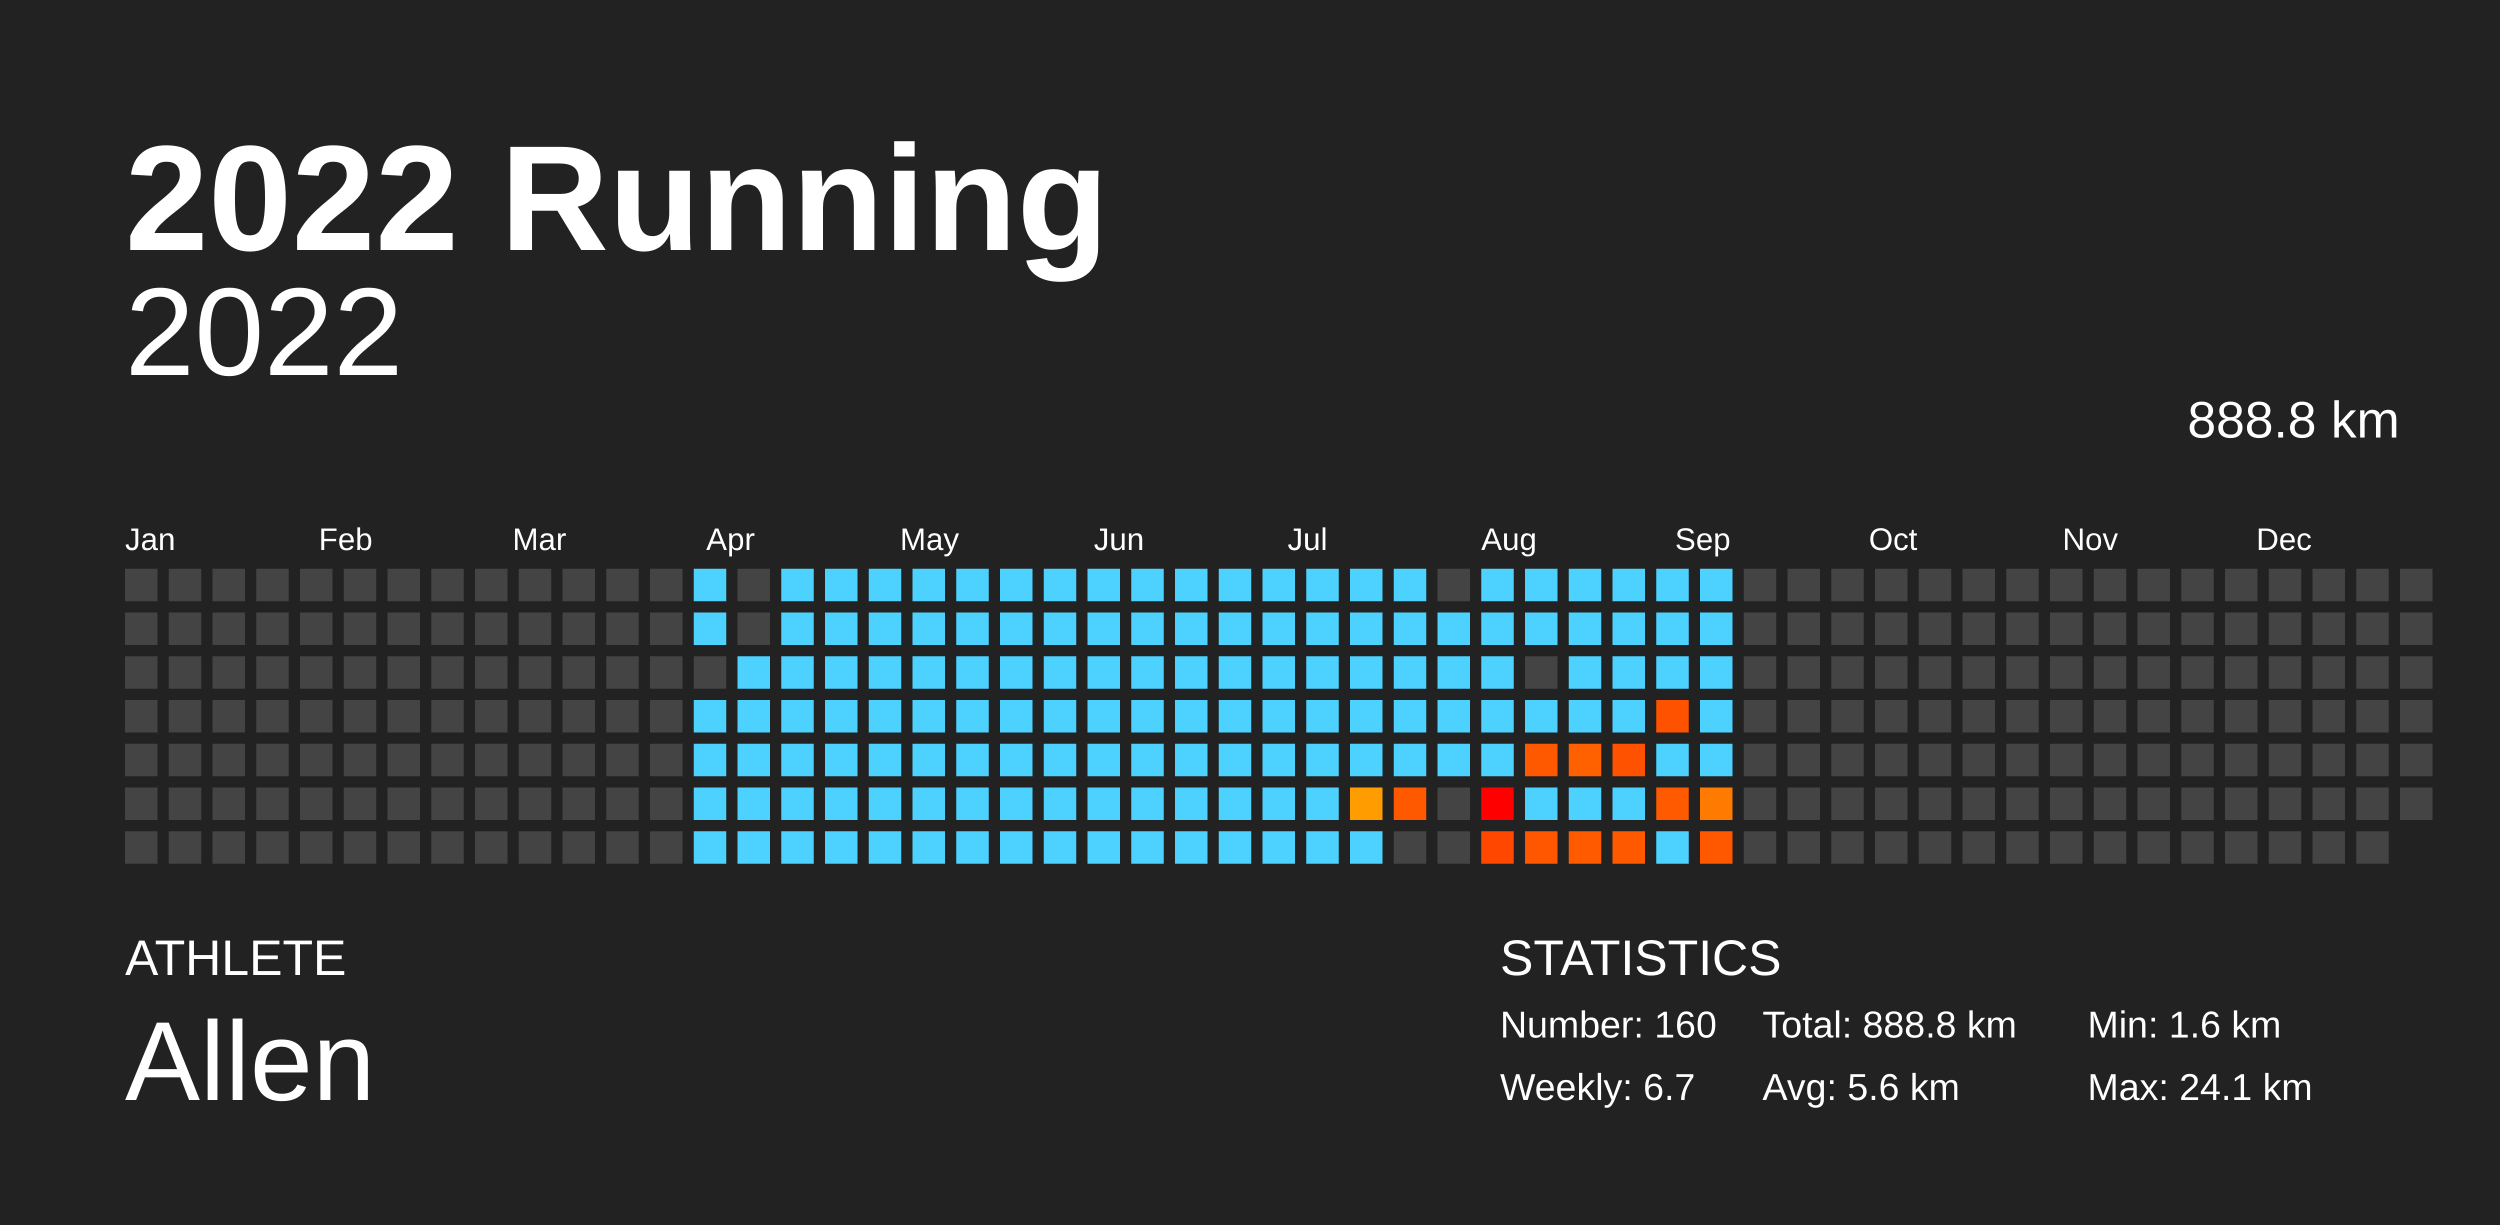
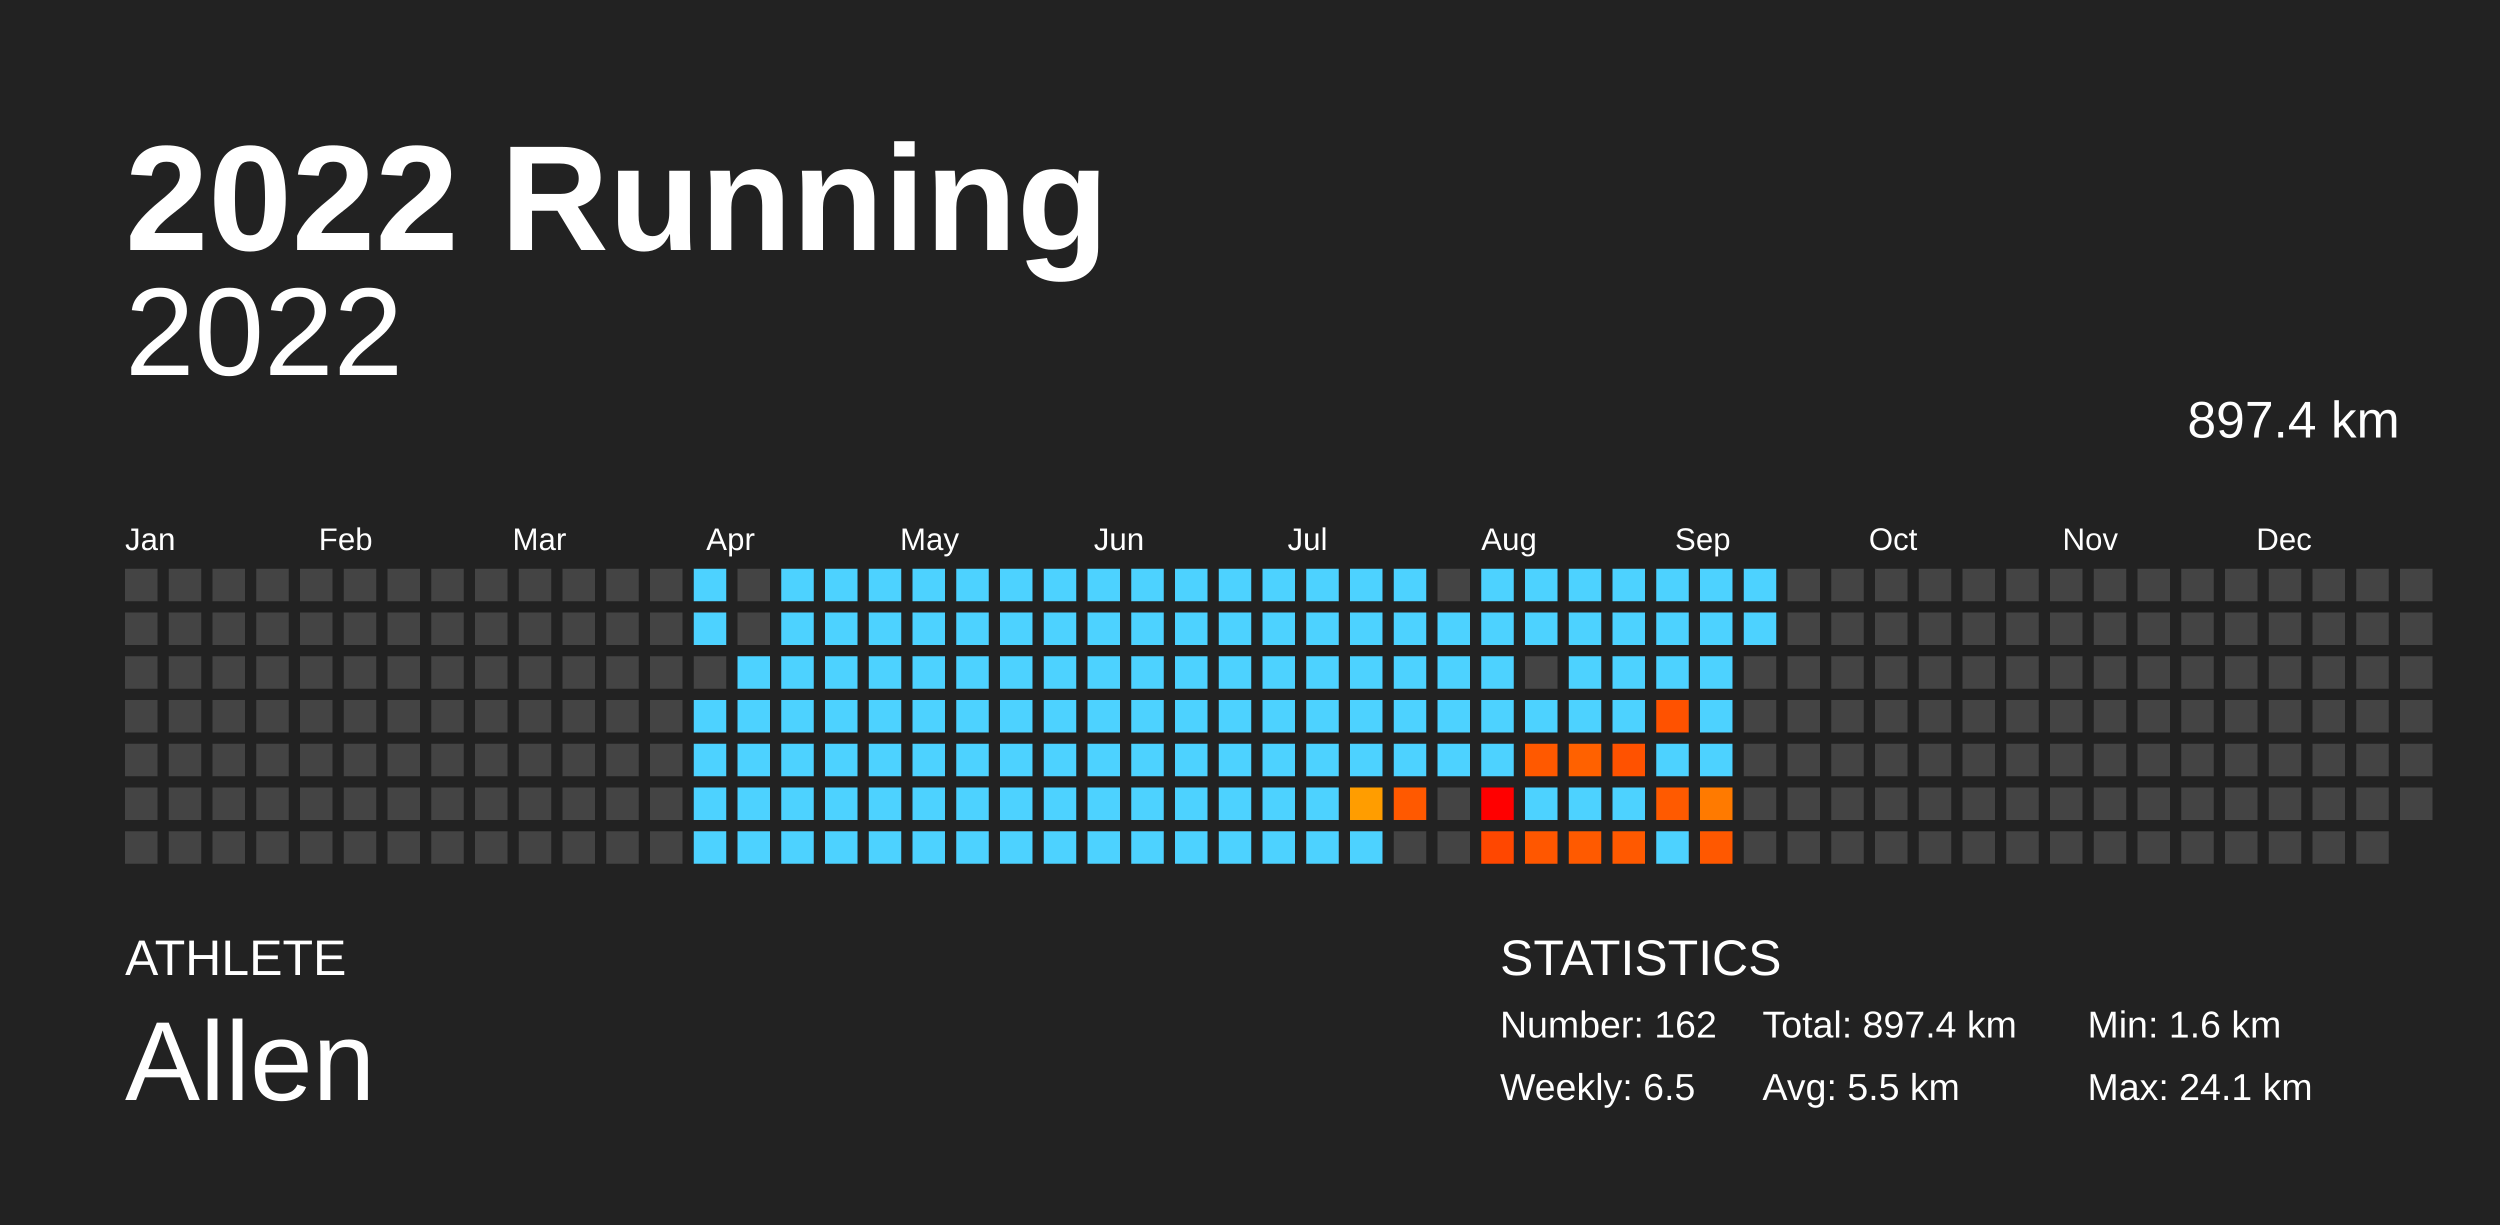
<svg xmlns="http://www.w3.org/2000/svg" baseProfile="full" height="98mm" version="1.1" viewBox="0,0,200,98" width="200mm">
  <defs />
  <rect fill="#222222" height="98" width="200" x="0" y="0" />
  <text fill="#FFFFFF" style="font-size:12px; font-family:Arial; font-weight:bold;" x="10" y="20">2022 Running</text>
  <text fill="#FFFFFF" style="font-size:4px; font-family:Arial" x="10" y="78">ATHLETE</text>
  <text fill="#FFFFFF" style="font-size:9px; font-family:Arial" x="10" y="88">Allen</text>
  <text fill="#FFFFFF" style="font-size:4px; font-family:Arial" x="120" y="78">STATISTICS</text>
-   <text fill="#FFFFFF" style="font-size:3px; font-family:Arial" x="120" y="83">Number: 160</text>
-   <text fill="#FFFFFF" style="font-size:3px; font-family:Arial" x="120" y="88">Weekly: 6.7</text>
-   <text fill="#FFFFFF" style="font-size:3px; font-family:Arial" x="141" y="83">Total: 888.8 km</text>
-   <text fill="#FFFFFF" style="font-size:3px; font-family:Arial" x="141" y="88">Avg: 5.6 km</text>
+   <text fill="#FFFFFF" style="font-size:3px; font-family:Arial" x="120" y="83">Number: 162</text>
+   <text fill="#FFFFFF" style="font-size:3px; font-family:Arial" x="120" y="88">Weekly: 6.5</text>
+   <text fill="#FFFFFF" style="font-size:3px; font-family:Arial" x="141" y="83">Total: 897.4 km</text>
+   <text fill="#FFFFFF" style="font-size:3px; font-family:Arial" x="141" y="88">Avg: 5.5 km</text>
  <text fill="#FFFFFF" style="font-size:3px; font-family:Arial" x="167" y="83">Min: 1.6 km</text>
  <text fill="#FFFFFF" style="font-size:3px; font-family:Arial" x="167" y="88">Max: 24.1 km</text>
  <text alignment-baseline="hanging" fill="#FFFFFF" style="font-size:10.0px; font-family:Arial;" x="10" y="30">2022</text>
-   <text alignment-baseline="hanging" fill="#FFFFFF" style="font-size:4.125px; font-family:Arial;" x="175" y="35">888.8 km</text>
+   <text alignment-baseline="hanging" fill="#FFFFFF" style="font-size:4.125px; font-family:Arial;" x="175" y="35">897.4 km</text>
  <text fill="#FFFFFF" style="font-size:2.5px; font-family:Arial" x="10.0" y="44">Jan</text>
  <text fill="#FFFFFF" style="font-size:2.5px; font-family:Arial" x="25.5" y="44">Feb</text>
  <text fill="#FFFFFF" style="font-size:2.5px; font-family:Arial" x="41.0" y="44">Mar</text>
  <text fill="#FFFFFF" style="font-size:2.5px; font-family:Arial" x="56.5" y="44">Apr</text>
  <text fill="#FFFFFF" style="font-size:2.5px; font-family:Arial" x="72.0" y="44">May</text>
  <text fill="#FFFFFF" style="font-size:2.5px; font-family:Arial" x="87.5" y="44">Jun</text>
  <text fill="#FFFFFF" style="font-size:2.5px; font-family:Arial" x="103.0" y="44">Jul</text>
  <text fill="#FFFFFF" style="font-size:2.5px; font-family:Arial" x="118.5" y="44">Aug</text>
  <text fill="#FFFFFF" style="font-size:2.5px; font-family:Arial" x="134.0" y="44">Sep</text>
  <text fill="#FFFFFF" style="font-size:2.5px; font-family:Arial" x="149.5" y="44">Oct</text>
  <text fill="#FFFFFF" style="font-size:2.5px; font-family:Arial" x="165.0" y="44">Nov</text>
  <text fill="#FFFFFF" style="font-size:2.5px; font-family:Arial" x="180.5" y="44">Dec</text>
  <rect fill="#444444" height="2.6" width="2.6" x="10.0" y="45.5" />
  <rect fill="#444444" height="2.6" width="2.6" x="10.0" y="49.0" />
  <rect fill="#444444" height="2.6" width="2.6" x="10.0" y="52.5" />
  <rect fill="#444444" height="2.6" width="2.6" x="10.0" y="56.0" />
  <rect fill="#444444" height="2.6" width="2.6" x="10.0" y="59.5" />
  <rect fill="#444444" height="2.6" width="2.6" x="10.0" y="63.0" />
  <rect fill="#444444" height="2.6" width="2.6" x="10.0" y="66.5" />
  <rect fill="#444444" height="2.6" width="2.6" x="13.5" y="45.5" />
  <rect fill="#444444" height="2.6" width="2.6" x="13.5" y="49.0" />
  <rect fill="#444444" height="2.6" width="2.6" x="13.5" y="52.5" />
  <rect fill="#444444" height="2.6" width="2.6" x="13.5" y="56.0" />
  <rect fill="#444444" height="2.6" width="2.6" x="13.5" y="59.5" />
  <rect fill="#444444" height="2.6" width="2.6" x="13.5" y="63.0" />
  <rect fill="#444444" height="2.6" width="2.6" x="13.5" y="66.5" />
  <rect fill="#444444" height="2.6" width="2.6" x="17.0" y="45.5" />
  <rect fill="#444444" height="2.6" width="2.6" x="17.0" y="49.0" />
  <rect fill="#444444" height="2.6" width="2.6" x="17.0" y="52.5" />
  <rect fill="#444444" height="2.6" width="2.6" x="17.0" y="56.0" />
  <rect fill="#444444" height="2.6" width="2.6" x="17.0" y="59.5" />
  <rect fill="#444444" height="2.6" width="2.6" x="17.0" y="63.0" />
  <rect fill="#444444" height="2.6" width="2.6" x="17.0" y="66.5" />
  <rect fill="#444444" height="2.6" width="2.6" x="20.5" y="45.5" />
  <rect fill="#444444" height="2.6" width="2.6" x="20.5" y="49.0" />
  <rect fill="#444444" height="2.6" width="2.6" x="20.5" y="52.5" />
  <rect fill="#444444" height="2.6" width="2.6" x="20.5" y="56.0" />
  <rect fill="#444444" height="2.6" width="2.6" x="20.5" y="59.5" />
  <rect fill="#444444" height="2.6" width="2.6" x="20.5" y="63.0" />
  <rect fill="#444444" height="2.6" width="2.6" x="20.5" y="66.5" />
  <rect fill="#444444" height="2.6" width="2.6" x="24.0" y="45.5" />
  <rect fill="#444444" height="2.6" width="2.6" x="24.0" y="49.0" />
  <rect fill="#444444" height="2.6" width="2.6" x="24.0" y="52.5" />
  <rect fill="#444444" height="2.6" width="2.6" x="24.0" y="56.0" />
  <rect fill="#444444" height="2.6" width="2.6" x="24.0" y="59.5" />
  <rect fill="#444444" height="2.6" width="2.6" x="24.0" y="63.0" />
  <rect fill="#444444" height="2.6" width="2.6" x="24.0" y="66.5" />
  <rect fill="#444444" height="2.6" width="2.6" x="27.5" y="45.5" />
  <rect fill="#444444" height="2.6" width="2.6" x="27.5" y="49.0" />
  <rect fill="#444444" height="2.6" width="2.6" x="27.5" y="52.5" />
  <rect fill="#444444" height="2.6" width="2.6" x="27.5" y="56.0" />
  <rect fill="#444444" height="2.6" width="2.6" x="27.5" y="59.5" />
  <rect fill="#444444" height="2.6" width="2.6" x="27.5" y="63.0" />
  <rect fill="#444444" height="2.6" width="2.6" x="27.5" y="66.5" />
  <rect fill="#444444" height="2.6" width="2.6" x="31.0" y="45.5" />
  <rect fill="#444444" height="2.6" width="2.6" x="31.0" y="49.0" />
  <rect fill="#444444" height="2.6" width="2.6" x="31.0" y="52.5" />
  <rect fill="#444444" height="2.6" width="2.6" x="31.0" y="56.0" />
  <rect fill="#444444" height="2.6" width="2.6" x="31.0" y="59.5" />
  <rect fill="#444444" height="2.6" width="2.6" x="31.0" y="63.0" />
  <rect fill="#444444" height="2.6" width="2.6" x="31.0" y="66.5" />
  <rect fill="#444444" height="2.6" width="2.6" x="34.5" y="45.5" />
  <rect fill="#444444" height="2.6" width="2.6" x="34.5" y="49.0" />
  <rect fill="#444444" height="2.6" width="2.6" x="34.5" y="52.5" />
  <rect fill="#444444" height="2.6" width="2.6" x="34.5" y="56.0" />
  <rect fill="#444444" height="2.6" width="2.6" x="34.5" y="59.5" />
  <rect fill="#444444" height="2.6" width="2.6" x="34.5" y="63.0" />
  <rect fill="#444444" height="2.6" width="2.6" x="34.5" y="66.5" />
  <rect fill="#444444" height="2.6" width="2.6" x="38.0" y="45.5" />
  <rect fill="#444444" height="2.6" width="2.6" x="38.0" y="49.0" />
  <rect fill="#444444" height="2.6" width="2.6" x="38.0" y="52.5" />
  <rect fill="#444444" height="2.6" width="2.6" x="38.0" y="56.0" />
  <rect fill="#444444" height="2.6" width="2.6" x="38.0" y="59.5" />
  <rect fill="#444444" height="2.6" width="2.6" x="38.0" y="63.0" />
  <rect fill="#444444" height="2.6" width="2.6" x="38.0" y="66.5" />
  <rect fill="#444444" height="2.6" width="2.6" x="41.5" y="45.5" />
  <rect fill="#444444" height="2.6" width="2.6" x="41.5" y="49.0" />
  <rect fill="#444444" height="2.6" width="2.6" x="41.5" y="52.5" />
  <rect fill="#444444" height="2.6" width="2.6" x="41.5" y="56.0" />
  <rect fill="#444444" height="2.6" width="2.6" x="41.5" y="59.5" />
  <rect fill="#444444" height="2.6" width="2.6" x="41.5" y="63.0" />
  <rect fill="#444444" height="2.6" width="2.6" x="41.5" y="66.5" />
  <rect fill="#444444" height="2.6" width="2.6" x="45.0" y="45.5" />
  <rect fill="#444444" height="2.6" width="2.6" x="45.0" y="49.0" />
  <rect fill="#444444" height="2.6" width="2.6" x="45.0" y="52.5" />
  <rect fill="#444444" height="2.6" width="2.6" x="45.0" y="56.0" />
  <rect fill="#444444" height="2.6" width="2.6" x="45.0" y="59.5" />
  <rect fill="#444444" height="2.6" width="2.6" x="45.0" y="63.0" />
  <rect fill="#444444" height="2.6" width="2.6" x="45.0" y="66.5" />
  <rect fill="#444444" height="2.6" width="2.6" x="48.5" y="45.5" />
  <rect fill="#444444" height="2.6" width="2.6" x="48.5" y="49.0" />
  <rect fill="#444444" height="2.6" width="2.6" x="48.5" y="52.5" />
  <rect fill="#444444" height="2.6" width="2.6" x="48.5" y="56.0" />
  <rect fill="#444444" height="2.6" width="2.6" x="48.5" y="59.5" />
  <rect fill="#444444" height="2.6" width="2.6" x="48.5" y="63.0" />
  <rect fill="#444444" height="2.6" width="2.6" x="48.5" y="66.5" />
  <rect fill="#444444" height="2.6" width="2.6" x="52.0" y="45.5" />
  <rect fill="#444444" height="2.6" width="2.6" x="52.0" y="49.0" />
  <rect fill="#444444" height="2.6" width="2.6" x="52.0" y="52.5" />
  <rect fill="#444444" height="2.6" width="2.6" x="52.0" y="56.0" />
  <rect fill="#444444" height="2.6" width="2.6" x="52.0" y="59.5" />
  <rect fill="#444444" height="2.6" width="2.6" x="52.0" y="63.0" />
  <rect fill="#444444" height="2.6" width="2.6" x="52.0" y="66.5" />
  <rect fill="#4dd2ff" height="2.6" width="2.6" x="55.5" y="45.5" />
  <rect fill="#4dd2ff" height="2.6" width="2.6" x="55.5" y="49.0" />
  <rect fill="#444444" height="2.6" width="2.6" x="55.5" y="52.5" />
  <rect fill="#4dd2ff" height="2.6" width="2.6" x="55.5" y="56.0" />
  <rect fill="#4dd2ff" height="2.6" width="2.6" x="55.5" y="59.5" />
  <rect fill="#4dd2ff" height="2.6" width="2.6" x="55.5" y="63.0" />
  <rect fill="#4dd2ff" height="2.6" width="2.6" x="55.5" y="66.5" />
  <rect fill="#444444" height="2.6" width="2.6" x="59.0" y="45.5" />
  <rect fill="#444444" height="2.6" width="2.6" x="59.0" y="49.0" />
  <rect fill="#4dd2ff" height="2.6" width="2.6" x="59.0" y="52.5" />
  <rect fill="#4dd2ff" height="2.6" width="2.6" x="59.0" y="56.0" />
  <rect fill="#4dd2ff" height="2.6" width="2.6" x="59.0" y="59.5" />
  <rect fill="#4dd2ff" height="2.6" width="2.6" x="59.0" y="63.0" />
  <rect fill="#4dd2ff" height="2.6" width="2.6" x="59.0" y="66.5" />
  <rect fill="#4dd2ff" height="2.6" width="2.6" x="62.5" y="45.5" />
  <rect fill="#4dd2ff" height="2.6" width="2.6" x="62.5" y="49.0" />
  <rect fill="#4dd2ff" height="2.6" width="2.6" x="62.5" y="52.5" />
  <rect fill="#4dd2ff" height="2.6" width="2.6" x="62.5" y="56.0" />
  <rect fill="#4dd2ff" height="2.6" width="2.6" x="62.5" y="59.5" />
  <rect fill="#4dd2ff" height="2.6" width="2.6" x="62.5" y="63.0" />
  <rect fill="#4dd2ff" height="2.6" width="2.6" x="62.5" y="66.5" />
  <rect fill="#4dd2ff" height="2.6" width="2.6" x="66.0" y="45.5" />
  <rect fill="#4dd2ff" height="2.6" width="2.6" x="66.0" y="49.0" />
  <rect fill="#4dd2ff" height="2.6" width="2.6" x="66.0" y="52.5" />
  <rect fill="#4dd2ff" height="2.6" width="2.6" x="66.0" y="56.0" />
  <rect fill="#4dd2ff" height="2.6" width="2.6" x="66.0" y="59.5" />
  <rect fill="#4dd2ff" height="2.6" width="2.6" x="66.0" y="63.0" />
  <rect fill="#4dd2ff" height="2.6" width="2.6" x="66.0" y="66.5" />
  <rect fill="#4dd2ff" height="2.6" width="2.6" x="69.5" y="45.5" />
  <rect fill="#4dd2ff" height="2.6" width="2.6" x="69.5" y="49.0" />
  <rect fill="#4dd2ff" height="2.6" width="2.6" x="69.5" y="52.5" />
  <rect fill="#4dd2ff" height="2.6" width="2.6" x="69.5" y="56.0" />
  <rect fill="#4dd2ff" height="2.6" width="2.6" x="69.5" y="59.5" />
  <rect fill="#4dd2ff" height="2.6" width="2.6" x="69.5" y="63.0" />
  <rect fill="#4dd2ff" height="2.6" width="2.6" x="69.5" y="66.5" />
  <rect fill="#4dd2ff" height="2.6" width="2.6" x="73.0" y="45.5" />
  <rect fill="#4dd2ff" height="2.6" width="2.6" x="73.0" y="49.0" />
  <rect fill="#4dd2ff" height="2.6" width="2.6" x="73.0" y="52.5" />
  <rect fill="#4dd2ff" height="2.6" width="2.6" x="73.0" y="56.0" />
  <rect fill="#4dd2ff" height="2.6" width="2.6" x="73.0" y="59.5" />
  <rect fill="#4dd2ff" height="2.6" width="2.6" x="73.0" y="63.0" />
  <rect fill="#4dd2ff" height="2.6" width="2.6" x="73.0" y="66.5" />
  <rect fill="#4dd2ff" height="2.6" width="2.6" x="76.5" y="45.5" />
  <rect fill="#4dd2ff" height="2.6" width="2.6" x="76.5" y="49.0" />
  <rect fill="#4dd2ff" height="2.6" width="2.6" x="76.5" y="52.5" />
  <rect fill="#4dd2ff" height="2.6" width="2.6" x="76.5" y="56.0" />
  <rect fill="#4dd2ff" height="2.6" width="2.6" x="76.5" y="59.5" />
  <rect fill="#4dd2ff" height="2.6" width="2.6" x="76.5" y="63.0" />
  <rect fill="#4dd2ff" height="2.6" width="2.6" x="76.5" y="66.5" />
  <rect fill="#4dd2ff" height="2.6" width="2.6" x="80.0" y="45.5" />
  <rect fill="#4dd2ff" height="2.6" width="2.6" x="80.0" y="49.0" />
  <rect fill="#4dd2ff" height="2.6" width="2.6" x="80.0" y="52.5" />
  <rect fill="#4dd2ff" height="2.6" width="2.6" x="80.0" y="56.0" />
  <rect fill="#4dd2ff" height="2.6" width="2.6" x="80.0" y="59.5" />
  <rect fill="#4dd2ff" height="2.6" width="2.6" x="80.0" y="63.0" />
  <rect fill="#4dd2ff" height="2.6" width="2.6" x="80.0" y="66.5" />
  <rect fill="#4dd2ff" height="2.6" width="2.6" x="83.5" y="45.5" />
  <rect fill="#4dd2ff" height="2.6" width="2.6" x="83.5" y="49.0" />
  <rect fill="#4dd2ff" height="2.6" width="2.6" x="83.5" y="52.5" />
  <rect fill="#4dd2ff" height="2.6" width="2.6" x="83.5" y="56.0" />
  <rect fill="#4dd2ff" height="2.6" width="2.6" x="83.5" y="59.5" />
  <rect fill="#4dd2ff" height="2.6" width="2.6" x="83.5" y="63.0" />
  <rect fill="#4dd2ff" height="2.6" width="2.6" x="83.5" y="66.5" />
  <rect fill="#4dd2ff" height="2.6" width="2.6" x="87.0" y="45.5" />
  <rect fill="#4dd2ff" height="2.6" width="2.6" x="87.0" y="49.0" />
  <rect fill="#4dd2ff" height="2.6" width="2.6" x="87.0" y="52.5" />
  <rect fill="#4dd2ff" height="2.6" width="2.6" x="87.0" y="56.0" />
  <rect fill="#4dd2ff" height="2.6" width="2.6" x="87.0" y="59.5" />
  <rect fill="#4dd2ff" height="2.6" width="2.6" x="87.0" y="63.0" />
  <rect fill="#4dd2ff" height="2.6" width="2.6" x="87.0" y="66.5" />
  <rect fill="#4dd2ff" height="2.6" width="2.6" x="90.5" y="45.5" />
  <rect fill="#4dd2ff" height="2.6" width="2.6" x="90.5" y="49.0" />
  <rect fill="#4dd2ff" height="2.6" width="2.6" x="90.5" y="52.5" />
  <rect fill="#4dd2ff" height="2.6" width="2.6" x="90.5" y="56.0" />
  <rect fill="#4dd2ff" height="2.6" width="2.6" x="90.5" y="59.5" />
  <rect fill="#4dd2ff" height="2.6" width="2.6" x="90.5" y="63.0" />
  <rect fill="#4dd2ff" height="2.6" width="2.6" x="90.5" y="66.5" />
  <rect fill="#4dd2ff" height="2.6" width="2.6" x="94.0" y="45.5" />
  <rect fill="#4dd2ff" height="2.6" width="2.6" x="94.0" y="49.0" />
  <rect fill="#4dd2ff" height="2.6" width="2.6" x="94.0" y="52.5" />
  <rect fill="#4dd2ff" height="2.6" width="2.6" x="94.0" y="56.0" />
  <rect fill="#4dd2ff" height="2.6" width="2.6" x="94.0" y="59.5" />
  <rect fill="#4dd2ff" height="2.6" width="2.6" x="94.0" y="63.0" />
  <rect fill="#4dd2ff" height="2.6" width="2.6" x="94.0" y="66.5" />
  <rect fill="#4dd2ff" height="2.6" width="2.6" x="97.5" y="45.5" />
  <rect fill="#4dd2ff" height="2.6" width="2.6" x="97.5" y="49.0" />
  <rect fill="#4dd2ff" height="2.6" width="2.6" x="97.5" y="52.5" />
  <rect fill="#4dd2ff" height="2.6" width="2.6" x="97.5" y="56.0" />
  <rect fill="#4dd2ff" height="2.6" width="2.6" x="97.5" y="59.5" />
  <rect fill="#4dd2ff" height="2.6" width="2.6" x="97.5" y="63.0" />
  <rect fill="#4dd2ff" height="2.6" width="2.6" x="97.5" y="66.5" />
  <rect fill="#4dd2ff" height="2.6" width="2.6" x="101.0" y="45.5" />
  <rect fill="#4dd2ff" height="2.6" width="2.6" x="101.0" y="49.0" />
  <rect fill="#4dd2ff" height="2.6" width="2.6" x="101.0" y="52.5" />
  <rect fill="#4dd2ff" height="2.6" width="2.6" x="101.0" y="56.0" />
  <rect fill="#4dd2ff" height="2.6" width="2.6" x="101.0" y="59.5" />
  <rect fill="#4dd2ff" height="2.6" width="2.6" x="101.0" y="63.0" />
  <rect fill="#4dd2ff" height="2.6" width="2.6" x="101.0" y="66.5" />
  <rect fill="#4dd2ff" height="2.6" width="2.6" x="104.5" y="45.5" />
  <rect fill="#4dd2ff" height="2.6" width="2.6" x="104.5" y="49.0" />
  <rect fill="#4dd2ff" height="2.6" width="2.6" x="104.5" y="52.5" />
  <rect fill="#4dd2ff" height="2.6" width="2.6" x="104.5" y="56.0" />
  <rect fill="#4dd2ff" height="2.6" width="2.6" x="104.5" y="59.5" />
  <rect fill="#4dd2ff" height="2.6" width="2.6" x="104.5" y="63.0" />
  <rect fill="#4dd2ff" height="2.6" width="2.6" x="104.5" y="66.5" />
  <rect fill="#4dd2ff" height="2.6" width="2.6" x="108.0" y="45.5" />
  <rect fill="#4dd2ff" height="2.6" width="2.6" x="108.0" y="49.0" />
  <rect fill="#4dd2ff" height="2.6" width="2.6" x="108.0" y="52.5" />
  <rect fill="#4dd2ff" height="2.6" width="2.6" x="108.0" y="56.0" />
  <rect fill="#4dd2ff" height="2.6" width="2.6" x="108.0" y="59.5" />
  <rect fill="#ff9d00" height="2.6" width="2.6" x="108.0" y="63.0" />
  <rect fill="#4dd2ff" height="2.6" width="2.6" x="108.0" y="66.5" />
  <rect fill="#4dd2ff" height="2.6" width="2.6" x="111.5" y="45.5" />
  <rect fill="#4dd2ff" height="2.6" width="2.6" x="111.5" y="49.0" />
  <rect fill="#4dd2ff" height="2.6" width="2.6" x="111.5" y="52.5" />
  <rect fill="#4dd2ff" height="2.6" width="2.6" x="111.5" y="56.0" />
  <rect fill="#4dd2ff" height="2.6" width="2.6" x="111.5" y="59.5" />
  <rect fill="#ff5900" height="2.6" width="2.6" x="111.5" y="63.0" />
  <rect fill="#444444" height="2.6" width="2.6" x="111.5" y="66.5" />
  <rect fill="#444444" height="2.6" width="2.6" x="115.0" y="45.5" />
  <rect fill="#4dd2ff" height="2.6" width="2.6" x="115.0" y="49.0" />
  <rect fill="#4dd2ff" height="2.6" width="2.6" x="115.0" y="52.5" />
  <rect fill="#4dd2ff" height="2.6" width="2.6" x="115.0" y="56.0" />
  <rect fill="#4dd2ff" height="2.6" width="2.6" x="115.0" y="59.5" />
  <rect fill="#444444" height="2.6" width="2.6" x="115.0" y="63.0" />
  <rect fill="#444444" height="2.6" width="2.6" x="115.0" y="66.5" />
  <rect fill="#4dd2ff" height="2.6" width="2.6" x="118.5" y="45.5" />
  <rect fill="#4dd2ff" height="2.6" width="2.6" x="118.5" y="49.0" />
  <rect fill="#4dd2ff" height="2.6" width="2.6" x="118.5" y="52.5" />
  <rect fill="#4dd2ff" height="2.6" width="2.6" x="118.5" y="56.0" />
  <rect fill="#4dd2ff" height="2.6" width="2.6" x="118.5" y="59.5" />
  <rect fill="red" height="2.6" width="2.6" x="118.5" y="63.0" />
  <rect fill="#ff4700" height="2.6" width="2.6" x="118.5" y="66.5" />
  <rect fill="#4dd2ff" height="2.6" width="2.6" x="122.0" y="45.5" />
  <rect fill="#4dd2ff" height="2.6" width="2.6" x="122.0" y="49.0" />
  <rect fill="#444444" height="2.6" width="2.6" x="122.0" y="52.5" />
  <rect fill="#4dd2ff" height="2.6" width="2.6" x="122.0" y="56.0" />
  <rect fill="#ff5900" height="2.6" width="2.6" x="122.0" y="59.5" />
  <rect fill="#4dd2ff" height="2.6" width="2.6" x="122.0" y="63.0" />
  <rect fill="#ff5700" height="2.6" width="2.6" x="122.0" y="66.5" />
  <rect fill="#4dd2ff" height="2.6" width="2.6" x="125.5" y="45.5" />
  <rect fill="#4dd2ff" height="2.6" width="2.6" x="125.5" y="49.0" />
  <rect fill="#4dd2ff" height="2.6" width="2.6" x="125.5" y="52.5" />
  <rect fill="#4dd2ff" height="2.6" width="2.6" x="125.5" y="56.0" />
  <rect fill="#ff6100" height="2.6" width="2.6" x="125.5" y="59.5" />
  <rect fill="#4dd2ff" height="2.6" width="2.6" x="125.5" y="63.0" />
  <rect fill="#ff5a00" height="2.6" width="2.6" x="125.5" y="66.5" />
  <rect fill="#4dd2ff" height="2.6" width="2.6" x="129.0" y="45.5" />
  <rect fill="#4dd2ff" height="2.6" width="2.6" x="129.0" y="49.0" />
  <rect fill="#4dd2ff" height="2.6" width="2.6" x="129.0" y="52.5" />
  <rect fill="#4dd2ff" height="2.6" width="2.6" x="129.0" y="56.0" />
  <rect fill="#ff5200" height="2.6" width="2.6" x="129.0" y="59.5" />
  <rect fill="#4dd2ff" height="2.6" width="2.6" x="129.0" y="63.0" />
  <rect fill="#ff5900" height="2.6" width="2.6" x="129.0" y="66.5" />
  <rect fill="#4dd2ff" height="2.6" width="2.6" x="132.5" y="45.5" />
  <rect fill="#4dd2ff" height="2.6" width="2.6" x="132.5" y="49.0" />
  <rect fill="#4dd2ff" height="2.6" width="2.6" x="132.5" y="52.5" />
  <rect fill="#ff5200" height="2.6" width="2.6" x="132.5" y="56.0" />
  <rect fill="#4dd2ff" height="2.6" width="2.6" x="132.5" y="59.5" />
  <rect fill="#ff5a00" height="2.6" width="2.6" x="132.5" y="63.0" />
  <rect fill="#4dd2ff" height="2.6" width="2.6" x="132.5" y="66.5" />
  <rect fill="#4dd2ff" height="2.6" width="2.6" x="136.0" y="45.5" />
  <rect fill="#4dd2ff" height="2.6" width="2.6" x="136.0" y="49.0" />
  <rect fill="#4dd2ff" height="2.6" width="2.6" x="136.0" y="52.5" />
  <rect fill="#4dd2ff" height="2.6" width="2.6" x="136.0" y="56.0" />
  <rect fill="#4dd2ff" height="2.6" width="2.6" x="136.0" y="59.5" />
  <rect fill="#ff7a00" height="2.6" width="2.6" x="136.0" y="63.0" />
  <rect fill="#ff5800" height="2.6" width="2.6" x="136.0" y="66.5" />
-   <rect fill="#444444" height="2.6" width="2.6" x="139.5" y="45.5" />
-   <rect fill="#444444" height="2.6" width="2.6" x="139.5" y="49.0" />
+   <rect fill="#4dd2ff" height="2.6" width="2.6" x="139.5" y="45.5" />
+   <rect fill="#4dd2ff" height="2.6" width="2.6" x="139.5" y="49.0" />
  <rect fill="#444444" height="2.6" width="2.6" x="139.5" y="52.5" />
  <rect fill="#444444" height="2.6" width="2.6" x="139.5" y="56.0" />
  <rect fill="#444444" height="2.6" width="2.6" x="139.5" y="59.5" />
  <rect fill="#444444" height="2.6" width="2.6" x="139.5" y="63.0" />
  <rect fill="#444444" height="2.6" width="2.6" x="139.5" y="66.5" />
  <rect fill="#444444" height="2.6" width="2.6" x="143.0" y="45.5" />
  <rect fill="#444444" height="2.6" width="2.6" x="143.0" y="49.0" />
  <rect fill="#444444" height="2.6" width="2.6" x="143.0" y="52.5" />
  <rect fill="#444444" height="2.6" width="2.6" x="143.0" y="56.0" />
  <rect fill="#444444" height="2.6" width="2.6" x="143.0" y="59.5" />
  <rect fill="#444444" height="2.6" width="2.6" x="143.0" y="63.0" />
  <rect fill="#444444" height="2.6" width="2.6" x="143.0" y="66.5" />
  <rect fill="#444444" height="2.6" width="2.6" x="146.5" y="45.5" />
  <rect fill="#444444" height="2.6" width="2.6" x="146.5" y="49.0" />
  <rect fill="#444444" height="2.6" width="2.6" x="146.5" y="52.5" />
  <rect fill="#444444" height="2.6" width="2.6" x="146.5" y="56.0" />
  <rect fill="#444444" height="2.6" width="2.6" x="146.5" y="59.5" />
  <rect fill="#444444" height="2.6" width="2.6" x="146.5" y="63.0" />
  <rect fill="#444444" height="2.6" width="2.6" x="146.5" y="66.5" />
  <rect fill="#444444" height="2.6" width="2.6" x="150.0" y="45.5" />
  <rect fill="#444444" height="2.6" width="2.6" x="150.0" y="49.0" />
  <rect fill="#444444" height="2.6" width="2.6" x="150.0" y="52.5" />
  <rect fill="#444444" height="2.6" width="2.6" x="150.0" y="56.0" />
  <rect fill="#444444" height="2.6" width="2.6" x="150.0" y="59.5" />
  <rect fill="#444444" height="2.6" width="2.6" x="150.0" y="63.0" />
  <rect fill="#444444" height="2.6" width="2.6" x="150.0" y="66.5" />
  <rect fill="#444444" height="2.6" width="2.6" x="153.5" y="45.5" />
  <rect fill="#444444" height="2.6" width="2.6" x="153.5" y="49.0" />
  <rect fill="#444444" height="2.6" width="2.6" x="153.5" y="52.5" />
  <rect fill="#444444" height="2.6" width="2.6" x="153.5" y="56.0" />
  <rect fill="#444444" height="2.6" width="2.6" x="153.5" y="59.5" />
  <rect fill="#444444" height="2.6" width="2.6" x="153.5" y="63.0" />
  <rect fill="#444444" height="2.6" width="2.6" x="153.5" y="66.5" />
  <rect fill="#444444" height="2.6" width="2.6" x="157.0" y="45.5" />
  <rect fill="#444444" height="2.6" width="2.6" x="157.0" y="49.0" />
  <rect fill="#444444" height="2.6" width="2.6" x="157.0" y="52.5" />
  <rect fill="#444444" height="2.6" width="2.6" x="157.0" y="56.0" />
  <rect fill="#444444" height="2.6" width="2.6" x="157.0" y="59.5" />
  <rect fill="#444444" height="2.6" width="2.6" x="157.0" y="63.0" />
  <rect fill="#444444" height="2.6" width="2.6" x="157.0" y="66.5" />
  <rect fill="#444444" height="2.6" width="2.6" x="160.5" y="45.5" />
  <rect fill="#444444" height="2.6" width="2.6" x="160.5" y="49.0" />
  <rect fill="#444444" height="2.6" width="2.6" x="160.5" y="52.5" />
  <rect fill="#444444" height="2.6" width="2.6" x="160.5" y="56.0" />
  <rect fill="#444444" height="2.6" width="2.6" x="160.5" y="59.5" />
  <rect fill="#444444" height="2.6" width="2.6" x="160.5" y="63.0" />
  <rect fill="#444444" height="2.6" width="2.6" x="160.5" y="66.5" />
  <rect fill="#444444" height="2.6" width="2.6" x="164.0" y="45.5" />
  <rect fill="#444444" height="2.6" width="2.6" x="164.0" y="49.0" />
  <rect fill="#444444" height="2.6" width="2.6" x="164.0" y="52.5" />
  <rect fill="#444444" height="2.6" width="2.6" x="164.0" y="56.0" />
  <rect fill="#444444" height="2.6" width="2.6" x="164.0" y="59.5" />
  <rect fill="#444444" height="2.6" width="2.6" x="164.0" y="63.0" />
  <rect fill="#444444" height="2.6" width="2.6" x="164.0" y="66.5" />
  <rect fill="#444444" height="2.6" width="2.6" x="167.5" y="45.5" />
  <rect fill="#444444" height="2.6" width="2.6" x="167.5" y="49.0" />
  <rect fill="#444444" height="2.6" width="2.6" x="167.5" y="52.5" />
  <rect fill="#444444" height="2.6" width="2.6" x="167.5" y="56.0" />
  <rect fill="#444444" height="2.6" width="2.6" x="167.5" y="59.5" />
  <rect fill="#444444" height="2.6" width="2.6" x="167.5" y="63.0" />
  <rect fill="#444444" height="2.6" width="2.6" x="167.5" y="66.5" />
  <rect fill="#444444" height="2.6" width="2.6" x="171.0" y="45.5" />
  <rect fill="#444444" height="2.6" width="2.6" x="171.0" y="49.0" />
  <rect fill="#444444" height="2.6" width="2.6" x="171.0" y="52.5" />
  <rect fill="#444444" height="2.6" width="2.6" x="171.0" y="56.0" />
  <rect fill="#444444" height="2.6" width="2.6" x="171.0" y="59.5" />
  <rect fill="#444444" height="2.6" width="2.6" x="171.0" y="63.0" />
  <rect fill="#444444" height="2.6" width="2.6" x="171.0" y="66.5" />
  <rect fill="#444444" height="2.6" width="2.6" x="174.5" y="45.5" />
  <rect fill="#444444" height="2.6" width="2.6" x="174.5" y="49.0" />
  <rect fill="#444444" height="2.6" width="2.6" x="174.5" y="52.5" />
  <rect fill="#444444" height="2.6" width="2.6" x="174.5" y="56.0" />
  <rect fill="#444444" height="2.6" width="2.6" x="174.5" y="59.5" />
  <rect fill="#444444" height="2.6" width="2.6" x="174.5" y="63.0" />
  <rect fill="#444444" height="2.6" width="2.6" x="174.5" y="66.5" />
  <rect fill="#444444" height="2.6" width="2.6" x="178.0" y="45.5" />
  <rect fill="#444444" height="2.6" width="2.6" x="178.0" y="49.0" />
  <rect fill="#444444" height="2.6" width="2.6" x="178.0" y="52.5" />
  <rect fill="#444444" height="2.6" width="2.6" x="178.0" y="56.0" />
  <rect fill="#444444" height="2.6" width="2.6" x="178.0" y="59.5" />
  <rect fill="#444444" height="2.6" width="2.6" x="178.0" y="63.0" />
  <rect fill="#444444" height="2.6" width="2.6" x="178.0" y="66.5" />
  <rect fill="#444444" height="2.6" width="2.6" x="181.5" y="45.5" />
  <rect fill="#444444" height="2.6" width="2.6" x="181.5" y="49.0" />
  <rect fill="#444444" height="2.6" width="2.6" x="181.5" y="52.5" />
  <rect fill="#444444" height="2.6" width="2.6" x="181.5" y="56.0" />
  <rect fill="#444444" height="2.6" width="2.6" x="181.5" y="59.5" />
  <rect fill="#444444" height="2.6" width="2.6" x="181.5" y="63.0" />
  <rect fill="#444444" height="2.6" width="2.6" x="181.5" y="66.5" />
  <rect fill="#444444" height="2.6" width="2.6" x="185.0" y="45.5" />
  <rect fill="#444444" height="2.6" width="2.6" x="185.0" y="49.0" />
  <rect fill="#444444" height="2.6" width="2.6" x="185.0" y="52.5" />
  <rect fill="#444444" height="2.6" width="2.6" x="185.0" y="56.0" />
  <rect fill="#444444" height="2.6" width="2.6" x="185.0" y="59.5" />
  <rect fill="#444444" height="2.6" width="2.6" x="185.0" y="63.0" />
  <rect fill="#444444" height="2.6" width="2.6" x="185.0" y="66.5" />
  <rect fill="#444444" height="2.6" width="2.6" x="188.5" y="45.5" />
  <rect fill="#444444" height="2.6" width="2.6" x="188.5" y="49.0" />
  <rect fill="#444444" height="2.6" width="2.6" x="188.5" y="52.5" />
  <rect fill="#444444" height="2.6" width="2.6" x="188.5" y="56.0" />
  <rect fill="#444444" height="2.6" width="2.6" x="188.5" y="59.5" />
  <rect fill="#444444" height="2.6" width="2.6" x="188.5" y="63.0" />
  <rect fill="#444444" height="2.6" width="2.6" x="188.5" y="66.5" />
  <rect fill="#444444" height="2.6" width="2.6" x="192.0" y="45.5" />
  <rect fill="#444444" height="2.6" width="2.6" x="192.0" y="49.0" />
  <rect fill="#444444" height="2.6" width="2.6" x="192.0" y="52.5" />
  <rect fill="#444444" height="2.6" width="2.6" x="192.0" y="56.0" />
  <rect fill="#444444" height="2.6" width="2.6" x="192.0" y="59.5" />
  <rect fill="#444444" height="2.6" width="2.6" x="192.0" y="63.0" />
</svg>
